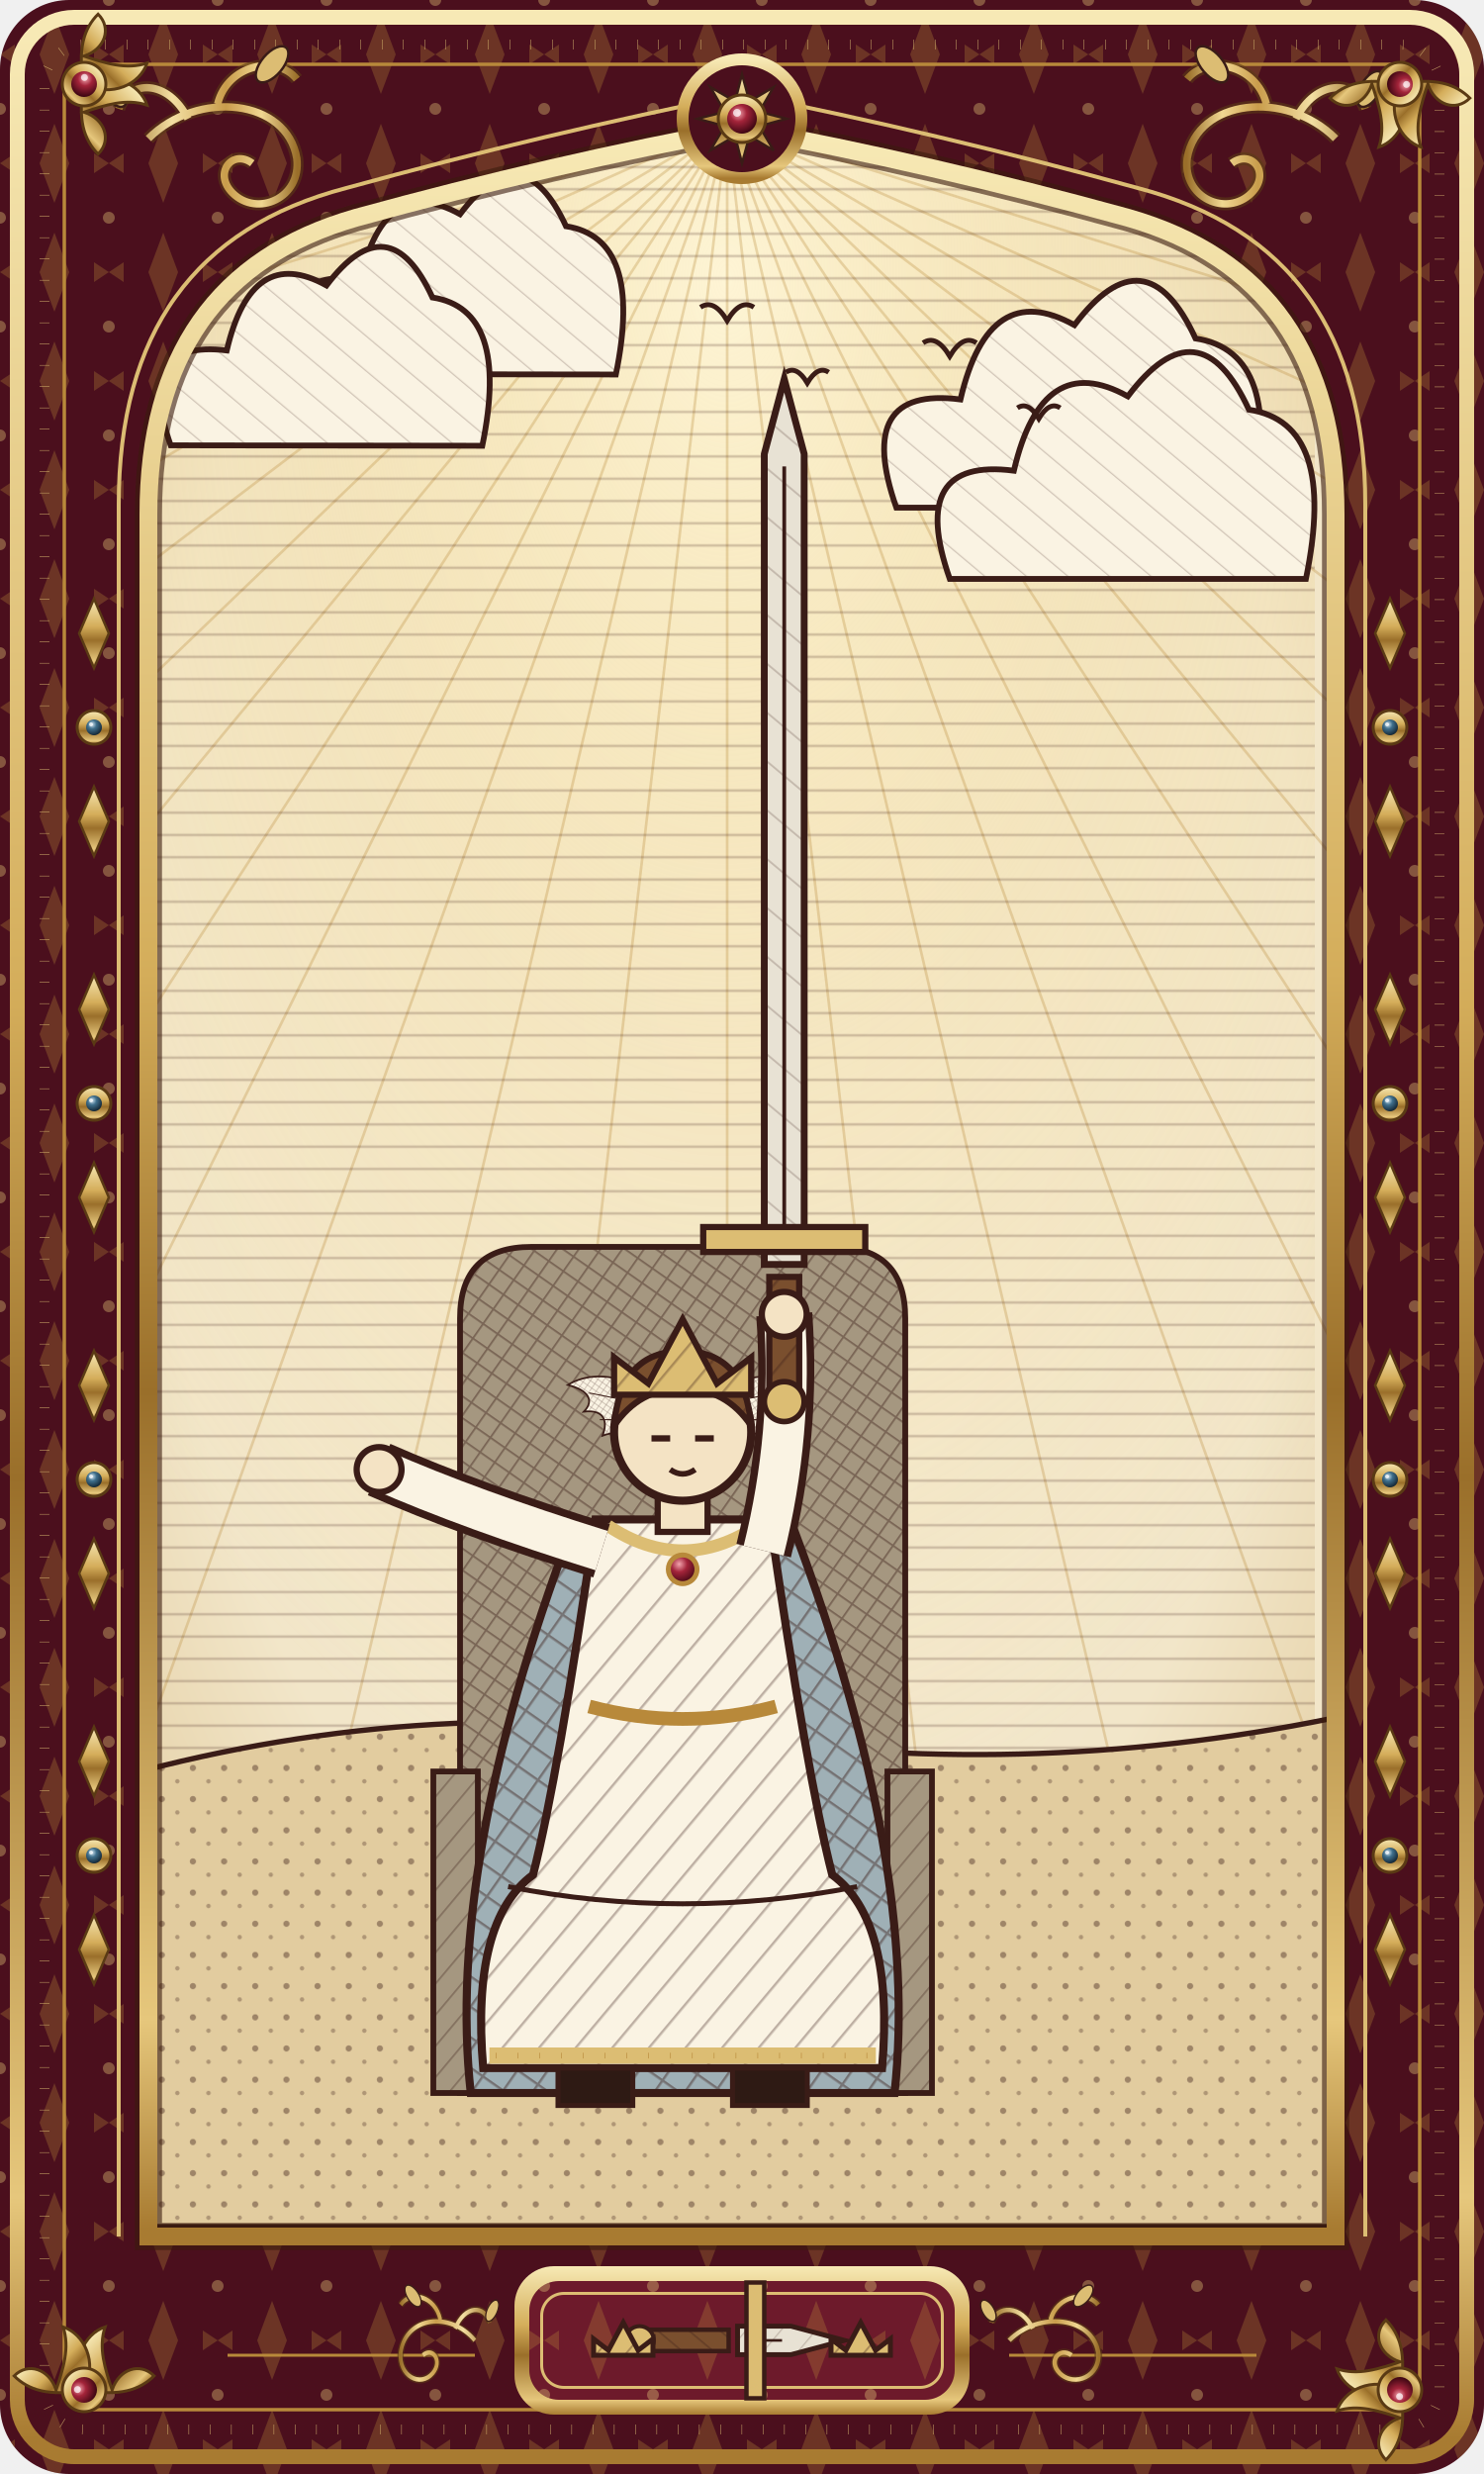
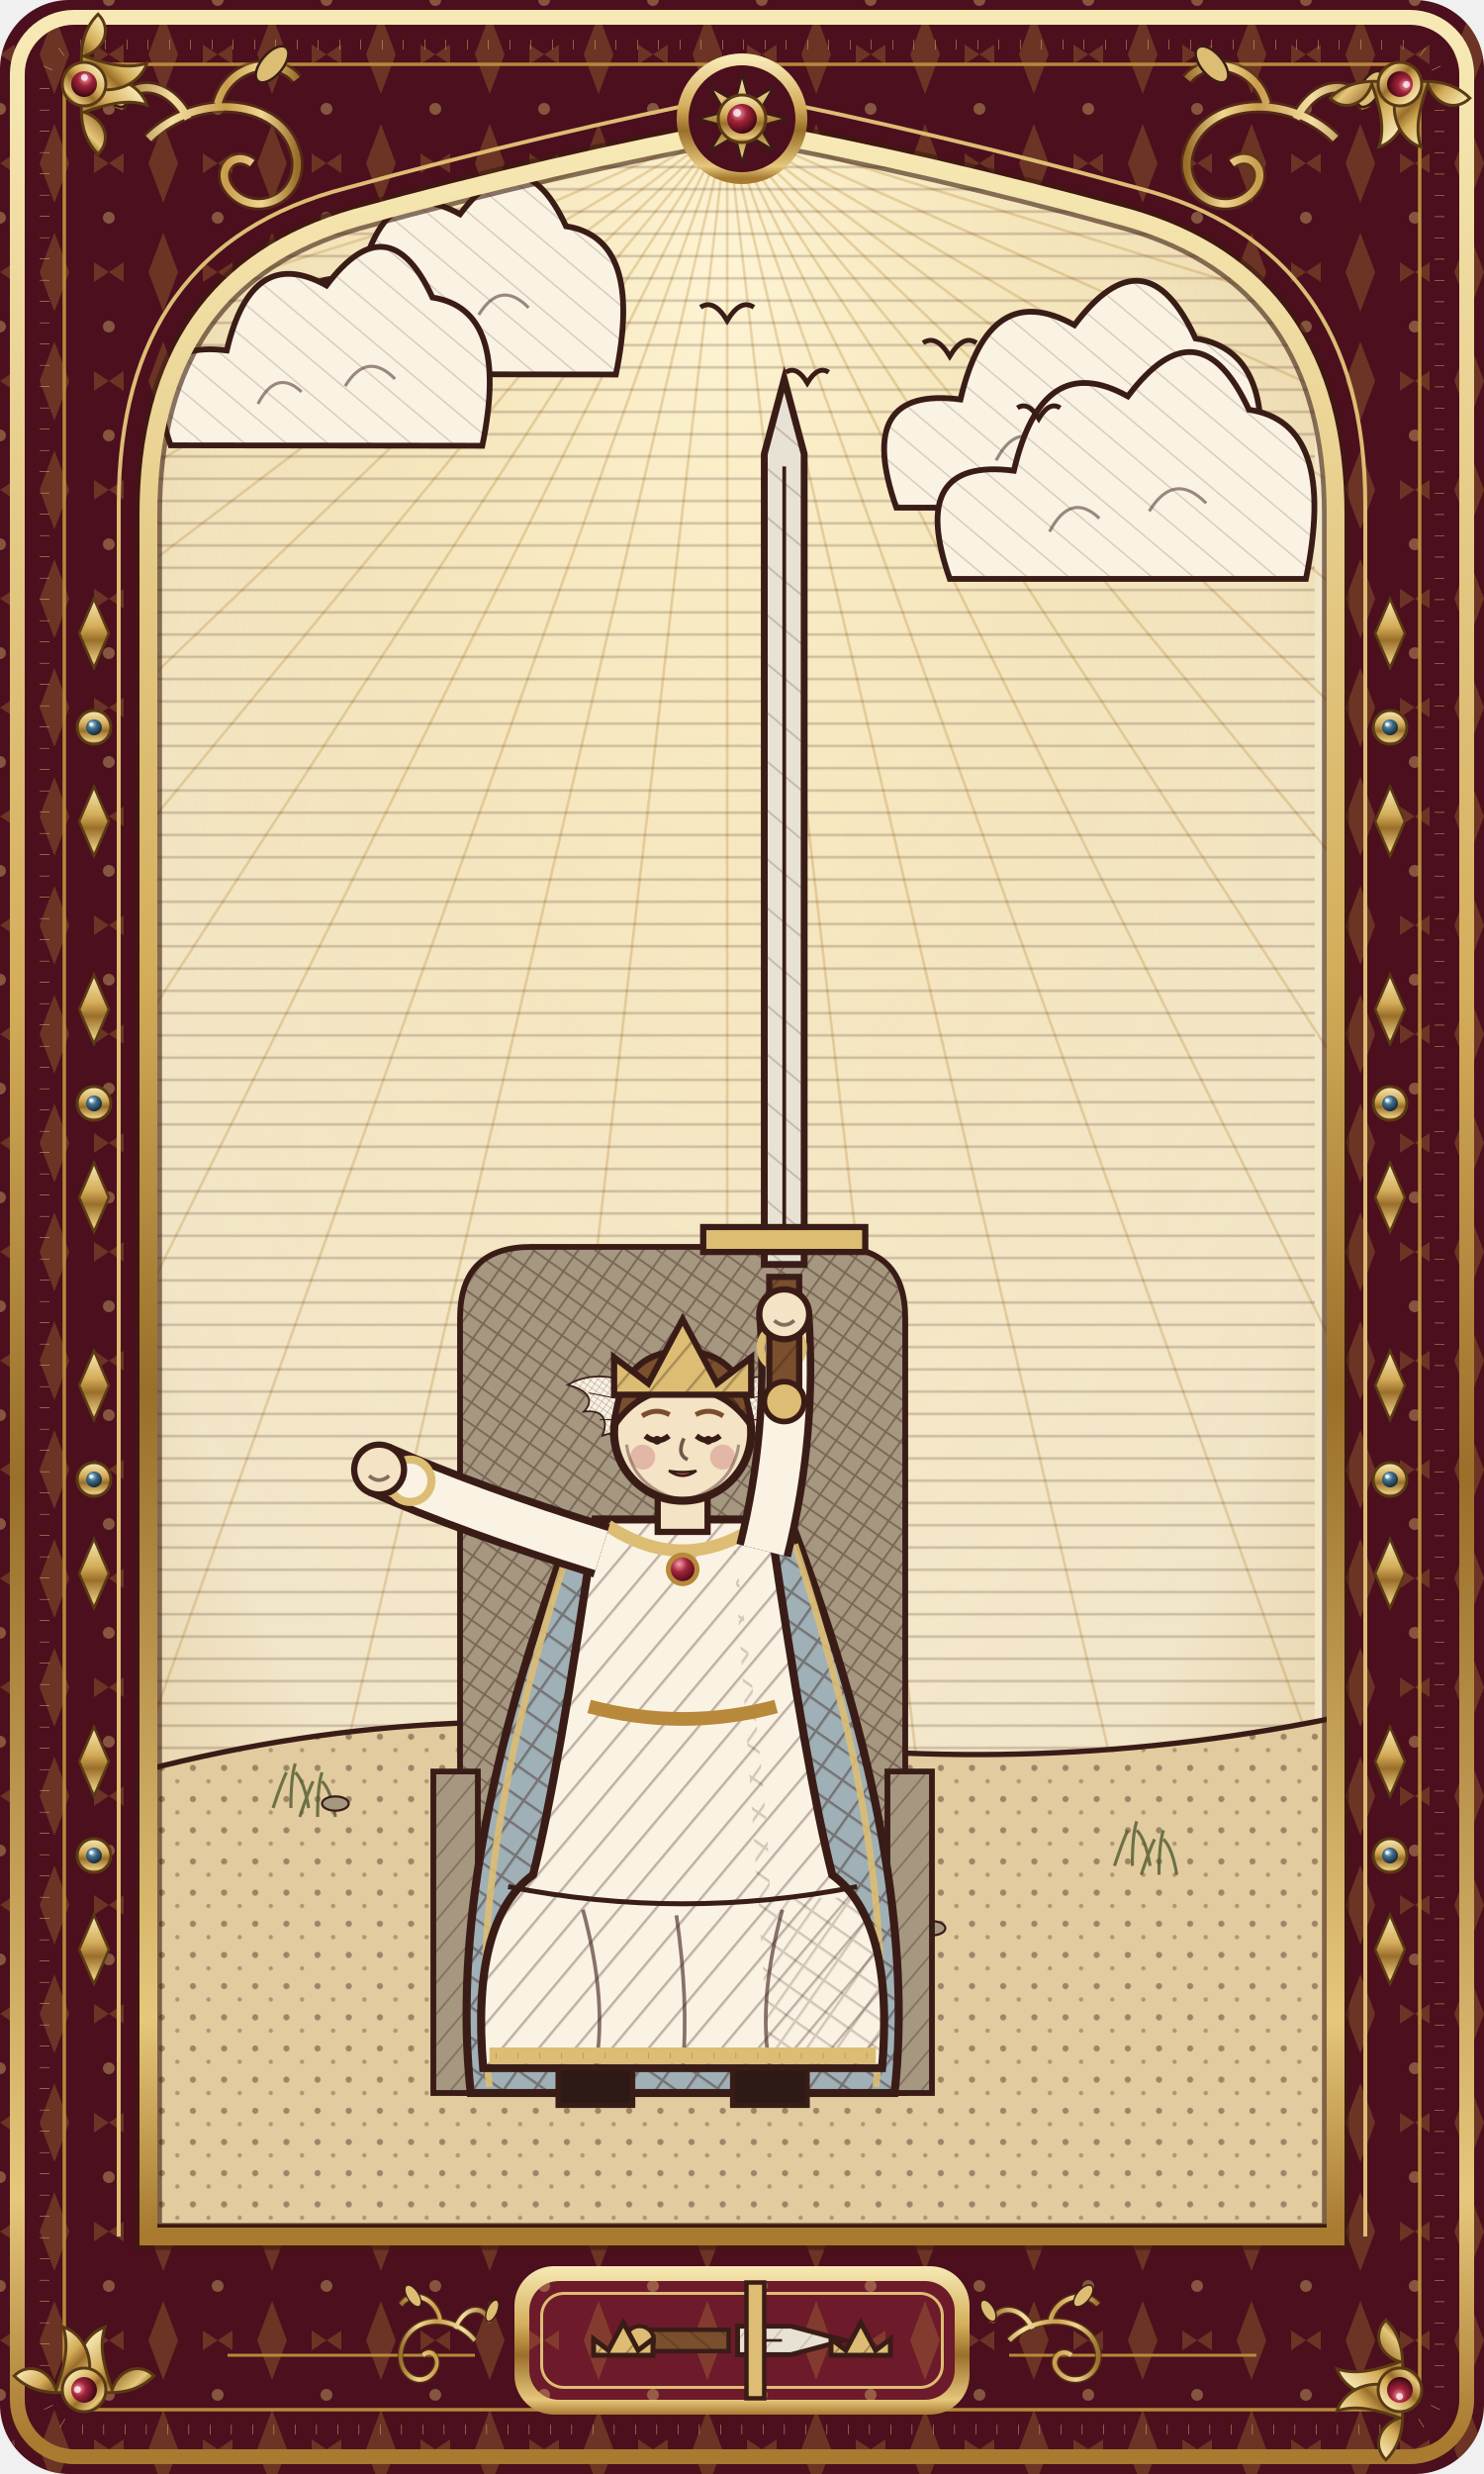
<svg xmlns="http://www.w3.org/2000/svg" width="300" height="500" viewBox="0 0 300 500">
  <defs>
    <pattern id="h" width="4.5" height="4.5" patternUnits="userSpaceOnUse" patternTransform="rotate(40)">
      <line x1="0" y1="0" x2="0" y2="4.5" stroke="#3a1c17" stroke-width="0.8" opacity="0.3" />
    </pattern>
    <pattern id="hx" width="4" height="4" patternUnits="userSpaceOnUse" patternTransform="rotate(35)">
      <path d="M0,0V4M0,0H4" stroke="#3a1c17" stroke-width="0.8" opacity="0.4" />
    </pattern>
    <pattern id="hz" width="8" height="5" patternUnits="userSpaceOnUse">
      <line x1="0" y1="2.5" x2="8" y2="2.5" stroke="#3a1c17" stroke-width="0.6" opacity="0.2" />
    </pattern>
    <pattern id="hl" width="6" height="6" patternUnits="userSpaceOnUse" patternTransform="rotate(-50)">
      <line x1="0" y1="0" x2="0" y2="6" stroke="#3a1c17" stroke-width="0.6" opacity="0.2" />
    </pattern>
    <pattern id="dots" width="7" height="7" patternUnits="userSpaceOnUse">
      <circle cx="2" cy="2" r="0.7" fill="#3a1c17" opacity="0.4" />
      <circle cx="5.5" cy="5" r="0.5" fill="#3a1c17" opacity="0.3" />
    </pattern>
    <pattern id="wv" width="24" height="9" patternUnits="userSpaceOnUse">
      <path d="M0,5 Q6,1 12,5 T24,5" fill="none" stroke="#3a1c17" stroke-width="0.7" opacity="0.4" />
    </pattern>
    <radialGradient id="pg" cx="50%" cy="42%" r="70%">
      <stop offset="0" stop-color="#f6ecd4" />
      <stop offset="0.7" stop-color="#f2e6c9" />
      <stop offset="1" stop-color="#e2cc9f" />
    </radialGradient>
    <radialGradient id="ng" cx="50%" cy="30%" r="80%">
      <stop offset="0" stop-color="#4a3a52" />
      <stop offset="1" stop-color="#2b2238" />
    </radialGradient>
    <linearGradient id="gold" x1="0" y1="0" x2="1" y2="1">
      <stop offset="0" stop-color="#dcbd73" />
      <stop offset="0.5" stop-color="#b8893a" />
      <stop offset="1" stop-color="#8e6626" />
    </linearGradient>
    <linearGradient id="gv" x1="0" y1="0" x2="0" y2="1">
      <stop offset="0" stop-color="#f7e9b5" />
      <stop offset="0.4" stop-color="#d4ad5a" />
      <stop offset="0.6" stop-color="#9a6f2a" />
      <stop offset="0.9" stop-color="#e6c77c" />
      <stop offset="1" stop-color="#a87b31" />
    </linearGradient>
    <linearGradient id="gh" x1="0" y1="0" x2="1" y2="0">
      <stop offset="0" stop-color="#9a6f2a" />
      <stop offset="0.3" stop-color="#f3dfa2" />
      <stop offset="0.6" stop-color="#c99d4c" />
      <stop offset="0.8" stop-color="#f0d791" />
      <stop offset="1" stop-color="#9a6f2a" />
    </linearGradient>
    <radialGradient id="gem" cx="38%" cy="32%" r="70%">
      <stop offset="0" stop-color="#f2a3ad" />
      <stop offset="0.4" stop-color="#a3243a" />
      <stop offset="1" stop-color="#3d0612" />
    </radialGradient>
    <radialGradient id="gemb" cx="38%" cy="32%" r="70%">
      <stop offset="0" stop-color="#cfe2ee" />
      <stop offset="0.4" stop-color="#3f6f8c" />
      <stop offset="1" stop-color="#132634" />
    </radialGradient>
    <radialGradient id="halo" cx="50%" cy="8%" r="75%">
      <stop offset="0" stop-color="#fff6d6" stop-opacity="0.9" />
      <stop offset="0.5" stop-color="#f4dc9a" stop-opacity="0.3" />
      <stop offset="1" stop-color="#f4dc9a" stop-opacity="0" />
    </radialGradient>
    <pattern id="damask" width="22" height="22" patternUnits="userSpaceOnUse">
      <path d="M11,3 l3,8 l-3,8 l-3,-8Z M0,11 l3,-2 l0,4Z M22,11 l-3,-2 l0,4Z" fill="#b8893a" opacity="0.3" />
      <circle cx="0" cy="0" r="1.2" fill="#dcbd73" opacity="0.4" />
      <circle cx="22" cy="22" r="1.2" fill="#dcbd73" opacity="0.4" />
      <circle cx="22" cy="0" r="1.2" fill="#dcbd73" opacity="0.4" />
      <circle cx="0" cy="22" r="1.2" fill="#dcbd73" opacity="0.4" />
    </pattern>
    <clipPath id="panel">
      <path d="M30,452 V104 Q30,56 72,44 Q112,33 150,26 Q188,33 228,44 Q270,56 270,104 V452Z" />
    </clipPath>
    <g id="fl">
      <g transform="translate(0 0) rotate(0)">
        <path d="M0,0 C2,-6 8,-8 12,-6 C8,-4 6,0 4,4 C8,2 12,4 12,8 C8,8 4,6 0,0Z" fill="url(#gv)" stroke="#5a3a14" stroke-width="0.6" />
        <path d="M0,0 C6,-2 8,-8 6,-12 C4,-8 0,-6 -4,-4 C-2,-8 -4,-12 -8,-12 C-8,-8 -6,-4 0,0Z" fill="url(#gv)" stroke="#5a3a14" stroke-width="0.6" />
        <circle cx="0" cy="0" r="4.4" fill="url(#gv)" stroke="#5a3a14" stroke-width="0.6" />
        <circle cx="0" cy="0" r="2.6" fill="url(#gem)" />
        <circle cx="-0.9" cy="-1" r="0.7" fill="#fff" opacity="0.7" />
      </g>
    </g>
    <g id="cu">
      <g transform="">
        <path d="M0,0 C10,-10 28,-8 30,4 C31,12 22,16 17,11 C13,7 17,2 21,5 M8,-4 C4,-12 -4,-12 -6,-6 M14,-7 C16,-15 26,-17 30,-12" fill="none" stroke="#5a3a14" stroke-width="2.6" opacity="0.6" />
        <path d="M0,0 C10,-10 28,-8 30,4 C31,12 22,16 17,11 C13,7 17,2 21,5 M8,-4 C4,-12 -4,-12 -6,-6 M14,-7 C16,-15 26,-17 30,-12" fill="none" stroke="url(#gh)" stroke-width="1.5" />
        <ellipse cx="25" cy="-15" rx="2.2" ry="4.4" fill="#dcbd73" stroke="#3a1c17" stroke-width="0.5" transform="rotate(40 25 -15)" />
        <ellipse cx="-7" cy="-10" rx="2" ry="4" fill="#dcbd73" stroke="#3a1c17" stroke-width="0.5" transform="rotate(-30 -7 -10)" />
      </g>
    </g>
    <g id="gb">
      <circle cx="0" cy="0" r="3.4" fill="url(#gv)" stroke="#5a3a14" stroke-width="0.6" />
      <circle cx="0" cy="0" r="1.6" fill="url(#gemb)" />
      <circle cx="-0.6" cy="-0.6" r="0.4" fill="#fff" opacity="0.7" />
    </g>
    <path id="dm" d="M0,-7 L3,0 L0,7 L-3,0Z" fill="url(#gv)" stroke="#5a3a14" stroke-width="0.5" />
  </defs>
  <rect x="0" y="0" width="300" height="500" rx="14" fill="#4b0f1d" />
  <rect x="0" y="0" width="300" height="500" rx="14" fill="url(#damask)" />
  <rect x="3.5" y="3.5" width="293" height="493" rx="11.5" fill="none" stroke="url(#gv)" stroke-width="3" />
  <rect x="9" y="9" width="282" height="482" rx="8" fill="none" stroke="#dcbd73" stroke-width="2" stroke-dasharray="0.1 4.2" opacity="0.9" />
  <rect x="13" y="13" width="274" height="474" rx="6" fill="none" stroke="#b8893a" stroke-width="0.7" />
  <path d="M30,452 V104 Q30,56 72,44 Q112,33 150,26 Q188,33 228,44 Q270,56 270,104 V452Z" fill="#f2e6c9" />
  <g clip-path="url(#panel)">
    <g transform="translate(12 9) scale(0.9)">
      <rect x="18" y="18" width="264" height="464" fill="url(#pg)" />
      <rect x="18" y="18" width="264" height="464" fill="url(#halo)" />
      <path d="M150,18 L-262.6,96.7 M150,18 L-250.8,143.6 M150,18 L-233.7,188.8 M150,18 L-211.5,231.8 M150,18 L-184.5,271.9 M150,18 L-153.1,308.7 M150,18 L-117.7,341.6 M150,18 L-78.7,370.2 M150,18 L-36.7,394.2 M150,18 L7.7,413.2 M150,18 L54.1,426.9 M150,18 L101.7,435.2 M150,18 L150,438 M150,18 L198.3,435.2 M150,18 L245.9,426.9 M150,18 L292.3,413.2 M150,18 L336.8,394.2 M150,18 L378.8,370.2 M150,18 L417.7,341.6 M150,18 L453.1,308.7 M150,18 L484.5,271.9 M150,18 L511.5,231.8 M150,18 L533.7,188.8 M150,18 L550.8,143.6 M150,18 L562.6,96.7 " stroke="#b8893a" stroke-width="0.6" opacity="0.3" />
      <rect x="18" y="18" width="264" height="464" fill="url(#hz)" />
      <g fill="#faf3e3" stroke="#3a1c17" stroke-width="1.3">
        <path id="q44" d="M55,74 q-8.4,-23.9 12.6,-21.3 q5.6,-23.9 22.4,-14.6 q14,-18.6 23.8,2.7 q17.5,2.7 11.2,33.3Z" />
      </g>
      <use href="#q44" fill="url(#hl)" />
+       <path d="M74.6,64.7 q4.2,-8 9.8,-2.7 M94.2,60.7 q4.9,-8 11.2,-1.6" fill="none" stroke="#3a1c17" stroke-width="0.7" opacity="0.5" />
      <g fill="#faf3e3" stroke="#3a1c17" stroke-width="1.3">
        <path id="q45" d="M188,104 q-9.6,-27.4 14.4,-24.3 q6.4,-27.4 25.6,-16.7 q16,-21.3 27.2,3 q20,3 12.8,38Z" />
      </g>
      <use href="#q45" fill="url(#hl)" />
+       <path d="M210.4,93.4 q4.8,-9.1 11.2,-3 M232.8,88.8 q5.6,-9.1 12.8,-1.8" fill="none" stroke="#3a1c17" stroke-width="0.7" opacity="0.5" />
      <path d="M144,59 q3,-2 6,3 q3,-5 6,-3" fill="none" stroke="#3a1c17" stroke-width="1.1" />
      <path d="M163.2,73.6 q2.4,-1.6 4.8,2.4 q2.4,-4 4.8,-2.4" fill="none" stroke="#3a1c17" stroke-width="1.1" />
      <g fill="#faf3e3" stroke="#3a1c17" stroke-width="1.3">
        <path id="q3z" d="M25,90 q-8.4,-23.9 12.6,-21.3 q5.6,-23.9 22.4,-14.6 q14,-18.6 23.8,2.7 q17.5,2.7 11.2,33.3Z" />
      </g>
      <use href="#q3z" fill="url(#hl)" />
+       <path d="M44.6,80.7 q4.2,-8 9.8,-2.7 M64.2,76.7 q4.9,-8 11.2,-1.6" fill="none" stroke="#3a1c17" stroke-width="0.7" opacity="0.5" />
      <g fill="#faf3e3" stroke="#3a1c17" stroke-width="1.3">
        <path id="q40" d="M200,120 q-9.6,-27.4 14.4,-24.3 q6.4,-27.4 25.6,-16.7 q16,-21.3 27.2,3 q20,3 12.8,38Z" />
      </g>
      <use href="#q40" fill="url(#hl)" />
+       <path d="M222.4,109.4 q4.8,-9.1 11.2,-3 M244.8,104.8 q5.6,-9.1 12.8,-1.8" fill="none" stroke="#3a1c17" stroke-width="0.7" opacity="0.5" />
      <path d="M194,67 q3,-2 6,3 q3,-5 6,-3" fill="none" stroke="#3a1c17" stroke-width="1.1" />
      <path d="M215.2,81.6 q2.4,-1.6 4.8,2.4 q2.4,-4 4.8,-2.4" fill="none" stroke="#3a1c17" stroke-width="1.1" />
      <path d="M10,390 Q80,370 150,380 T290,375 V490 H10Z" fill="#e2cc9f" stroke="#3a1c17" stroke-width="1.2" />
      <path d="M10,390 Q80,370 150,380 T290,375 V490 H10Z" fill="url(#dots)" />
+       <path d="M182,424 q2,-6 3,-8 M186,424 q0,-7 1,-10 M190,424 q-1,-6 -3,-8 M243,411 q2,-6 3,-8 M247,411 q0,-7 1,-10 M251,411 q-1,-6 -3,-8 M54,398 q2,-6 3,-8 M58,398 q0,-7 1,-10 M62,398 q-1,-6 -3,-8 M115,435 q2,-6 3,-8 M119,435 q0,-7 1,-10 M123,435 q-1,-6 -3,-8 M176,422 q2,-6 3,-8 M180,422 q0,-7 1,-10 M184,422 q-1,-6 -3,-8 M237,409 q2,-6 3,-8 M241,409 q0,-7 1,-10 M245,409 q-1,-6 -3,-8 M48,396 q2,-6 3,-8 M52,396 q0,-7 1,-10 M56,396 q-1,-6 -3,-8 M109,433 q2,-6 3,-8 M113,433 q0,-7 1,-10 M117,433 q-1,-6 -3,-8 M170,420 q2,-6 3,-8 M174,420 q0,-7 1,-10 M178,420 q-1,-6 -3,-8 " fill="none" stroke="#4f5a30" stroke-width="0.7" opacity="0.8" />
+       <ellipse cx="196" cy="423" rx="3" ry="1.6" fill="#a59780" stroke="#3a1c17" stroke-width="0.5" />
+       <ellipse cx="129" cy="434" rx="3" ry="1.6" fill="#a59780" stroke="#3a1c17" stroke-width="0.5" />
+       <ellipse cx="62" cy="395" rx="3" ry="1.6" fill="#a59780" stroke="#3a1c17" stroke-width="0.5" />
      <g transform="translate(140 460)">
        <path d="M-50,0 V-174 Q-50,-190 -34,-190 H34 Q50,-190 50,-174 V0Z" fill="#a59780" stroke="#3a1c17" stroke-width="1.3" />
        <path d="M-50,0 V-174 Q-50,-190 -34,-190 H34 Q50,-190 50,-174 V0Z" fill="url(#hx)" />
        <path d="M-56,-72.2h10v72.2h-10Z" fill="#a59780" stroke="#3a1c17" stroke-width="1.3" />
        <path d="M-56,-72.2h10v72.2h-10Z" fill="url(#h)" />
        <path d="M46,-72.2h10v72.2h-10Z" fill="#a59780" stroke="#3a1c17" stroke-width="1.3" />
        <path d="M46,-72.2h10v72.2h-10Z" fill="url(#h)" />
        <g transform="translate(0 -150) scale(0.3 0.3)">
          <g fill="#faf3e3" stroke="#3a1c17" stroke-width="1.3">
            <path id="q41" d="M0,0 C-20,-30 -60,-46 -86,-30 C-70,-26 -66,-18 -74,-10 C-58,-12 -56,-2 -60,8 C-44,2 -36,10 -36,18 C-22,10 -10,10 0,14Z" />
          </g>
          <use href="#q41" fill="url(#hx)" />
          <path d="M-20,-14 L-70,-24 M-18,-4 L-62,-4 M-14,6 L-46,12" fill="none" stroke="#3a1c17" stroke-width="0.8" />
          <g transform="scale(-1 1)">
            <g fill="#faf3e3" stroke="#3a1c17" stroke-width="1.3">
              <path id="q42" d="M0,0 C-20,-30 -60,-46 -86,-30 C-70,-26 -66,-18 -74,-10 C-58,-12 -56,-2 -60,8 C-44,2 -36,10 -36,18 C-22,10 -10,10 0,14Z" />
            </g>
            <use href="#q42" fill="url(#hx)" />
            <path d="M-20,-14 L-70,-24 M-18,-4 L-62,-4 M-14,6 L-46,12" fill="none" stroke="#3a1c17" stroke-width="0.8" />
          </g>
        </g>
      </g>
      <g transform="translate(140 460) scale(1.4 1.4)">
        <path d="M-18,-90 Q-38,-36.8 -34,0 L34,0 Q38,-36.8 18,-90Z" fill="#9fb0b6" stroke="#3a1c17" stroke-width="1.3" />
        <path d="M-18,-90 Q-38,-36.8 -34,0 L34,0 Q38,-36.8 18,-90Z" fill="url(#hx)" />
+         <path d="M-18,-88 Q-35,-36.8 -31,-1 M18,-88 Q35,-36.8 31,-1" fill="none" stroke="#dcbd73" stroke-width="1.1" opacity="0.9" />
        <g fill="#faf3e3" stroke="#3a1c17" stroke-width="1.3">
          <path id="q43" d="M-14,-92 Q-20,-50.6 -24,-35 Q-34,-27.6 -32,-4 L32,-4 Q34,-27.6 24,-35 Q20,-50.6 14,-92Z" />
        </g>
        <use href="#q43" fill="url(#h)" />
        <path d="M-28,-33.1 Q0,-27.6 28,-33.1" fill="none" stroke="#3a1c17" stroke-width="0.8" />
        <path d="M-20,-4 h12 v6 h-12Z M8,-4 h12 v6 h-12Z" fill="#2e1a14" stroke="#3a1c17" stroke-width="0.8" />
+         <path d="M8,-90 Q14,-46 14,-31.3 L28,-31.3 Q34,-27.6 32,-4 L14,-4Z" fill="url(#hx)" opacity="0.5" />
+         <path d="M-14,-4 Q-12,-14.7 -16,-29.4 M0,-4 Q1,-14.7 -1,-28.5 M14,-4 Q12,-14.7 16,-29.4" fill="none" stroke="#3a1c17" stroke-width="0.6" opacity="0.6" />
        <path d="M-15,-62 Q0,-58 15,-62" fill="none" stroke="#b8893a" stroke-width="2.2" />
        <path d="M-12,-91 Q0,-83 12,-91" fill="none" stroke="#dcbd73" stroke-width="2" />
        <circle cx="0" cy="-84" r="2.3" fill="url(#gem)" stroke="#b8893a" stroke-width="0.8" />
        <path d="M-31,-6 H31" fill="none" stroke="#dcbd73" stroke-width="2.6" />
        <path d="M-30,-6 H30" fill="none" stroke="#b8893a" stroke-width="0.9" stroke-dasharray="0.1 3.4" />
        <path d="M-4,-90 v-6 h8 v6Z" fill="#f4e3c4" stroke="#3a1c17" stroke-width="1" />
        <circle cx="0" cy="-106" r="11" fill="#f4e3c4" stroke="#3a1c17" stroke-width="1.3" />
        <path d="M-11,-107 q1,-12 11,-12 q10,0 11,12 q-4,-6 -11,-6 q-7,0 -11,6Z" fill="#7a4f2e" stroke="#3a1c17" stroke-width="1" />
        <path d="M-11,-107 q1,-12 11,-12 q10,0 11,12 q-4,-6 -11,-6 q-7,0 -11,6Z" fill="url(#h)" />
-         <path d="M-5,-105 h3 M2,-105 h3" fill="none" stroke="#3a1c17" stroke-width="1" />
-         <path d="M-2,-100 q2,1.4 4,0" fill="none" stroke="#3a1c17" stroke-width="0.9" />
+         <path d="M-8,-110 q3,-6 8,-8 M-3,-112 q3,-4 7,-6 M3,-112 q3,-2 6,2" fill="none" stroke="#3a1c17" stroke-width="0.5" opacity="0.6" />
+         <path d="M-6.5,-108.6 q2.2,-1.4 4.4,-0.2 M2.1,-108.8 q2.2,-1.2 4.4,0.2" fill="none" stroke="#7a4f2e" stroke-width="0.8" />
+         <path d="M-6,-105.4 q1.9,1.5 3.8,0 M2.2,-105.4 q1.9,1.5 3.8,0" fill="none" stroke="#3a1c17" stroke-width="0.9" />
+         <circle cx="-4.1" cy="-104.7" r="0.7" fill="#3a1c17" />
+         <circle cx="4.1" cy="-104.7" r="0.7" fill="#3a1c17" />
+         <path d="M0.2,-105 q-1.2,2.6 0.6,3.4" fill="none" stroke="#3a1c17" stroke-width="0.6" opacity="0.7" />
+         <path d="M-2.2,-99.8 q2.2,1.6 4.4,0 q-2.2,0.4 -4.4,0Z" fill="#b8505a" stroke="#3a1c17" stroke-width="0.4" />
+         <circle cx="-6.4" cy="-102" r="2" fill="#b8505a" opacity="0.3" />
+         <circle cx="6.4" cy="-102" r="2" fill="#b8505a" opacity="0.3" />
+         <path d="M-9,-104 q1,7 9,9 q8,-2 9,-9" fill="none" stroke="#3a1c17" stroke-width="0.5" opacity="0.4" />
        <g transform="translate(0 0)">
          <path d="M-11,-112 L-11,-118 L-5.5,-113.8 L0,-124.1 L5.5,-113.8 L11,-118 L11,-112Z" fill="#dcbd73" stroke="#3a1c17" stroke-width="1" />
          <path d="M-11,-112 L-11,-118 L-5.5,-113.8 L0,-124.1 L5.5,-113.8 L11,-118 L11,-112Z" fill="url(#h)" />
        </g>
        <path d="M-13,-87 Q-33.9,-93.5 -48.7,-100" fill="none" stroke="#3a1c17" stroke-width="9" />
        <path d="M-13,-87 Q-33.9,-93.5 -48.7,-100" fill="none" stroke="#faf3e3" stroke-width="6.6" />
+         <circle cx="-43.7" cy="-98.2" r="3.4" fill="none" stroke="#dcbd73" stroke-width="1.3" />
        <path d="M13,-87 Q17.7,-105.9 16.3,-124.9" fill="none" stroke="#3a1c17" stroke-width="9" />
        <path d="M13,-87 Q17.7,-105.9 16.3,-124.9" fill="none" stroke="#faf3e3" stroke-width="6.6" />
+         <circle cx="15.9" cy="-119.6" r="3.4" fill="none" stroke="#dcbd73" stroke-width="1.3" />
        <g transform="translate(16.3 -124.9) rotate(0)">
          <path d="M-3.2,-8 L-3.2,-138 L0,-150 L3.2,-138 L3.2,-8Z" fill="#e8e2d4" stroke="#3a1c17" stroke-width="1.1" />
          <path d="M-3.2,-8 L-3.2,-138 L0,-150 L3.2,-138 L3.2,-8Z" fill="url(#hl)" />
          <path d="M0,-10 V-136" fill="none" stroke="#3a1c17" stroke-width="0.6" />
          <path d="M-13,-10 h26 v-4 h-26Z" fill="#dcbd73" stroke="#3a1c17" stroke-width="1" />
          <path d="M-2.4,-6 h4.8 v18 h-4.8Z" fill="#7a4f2e" stroke="#3a1c17" stroke-width="1" />
          <path d="M-2.4,-6 h4.8 v18 h-4.8Z" fill="url(#h)" />
          <circle cx="0" cy="14" r="3.2" fill="#dcbd73" stroke="#3a1c17" stroke-width="0.9" />
        </g>
-         <circle cx="-48.7" cy="-100" r="3.6" fill="#f4e3c4" stroke="#3a1c17" stroke-width="1" />
-         <circle cx="16.3" cy="-124.9" r="3.6" fill="#f4e3c4" stroke="#3a1c17" stroke-width="1" />
+         <circle cx="-48.7" cy="-100" r="4" fill="#f4e3c4" stroke="#3a1c17" stroke-width="1" />
+         <path d="M-50.3,-99 q1.6,1.4 3.2,0" fill="none" stroke="#3a1c17" stroke-width="0.6" opacity="0.6" />
+         <circle cx="16.3" cy="-124.9" r="4" fill="#f4e3c4" stroke="#3a1c17" stroke-width="1" />
+         <path d="M14.7,-123.9 q1.6,1.4 3.2,0" fill="none" stroke="#3a1c17" stroke-width="0.6" opacity="0.6" />
      </g>
    </g>
  </g>
  <path d="M30,452 V104 Q30,56 72,44 Q112,33 150,26 Q188,33 228,44 Q270,56 270,104 V452Z" fill="none" stroke="#3a1a0c" stroke-width="5.5" opacity="0.6" />
  <path d="M30,452 V104 Q30,56 72,44 Q112,33 150,26 Q188,33 228,44 Q270,56 270,104 V452Z" fill="none" stroke="url(#gv)" stroke-width="3.6" />
  <path d="M24,452 V102 Q24,50 70,38 Q110,27 150,19 Q190,27 230,38 Q276,50 276,102 V452" fill="none" stroke="#dcbd73" stroke-width="0.8" />
  <use href="#cu" transform="translate(30 28)" />
  <use href="#cu" transform="translate(270 28) scale(-1 1)" />
  <use href="#dm" transform="translate(19 128)" />
  <use href="#dm" transform="translate(281 128)" />
  <use href="#gb" transform="translate(19 147)" />
  <use href="#gb" transform="translate(281 147)" />
  <use href="#dm" transform="translate(19 166)" />
  <use href="#dm" transform="translate(281 166)" />
  <use href="#dm" transform="translate(19 204)" />
  <use href="#dm" transform="translate(281 204)" />
  <use href="#gb" transform="translate(19 223)" />
  <use href="#gb" transform="translate(281 223)" />
  <use href="#dm" transform="translate(19 242)" />
  <use href="#dm" transform="translate(281 242)" />
  <use href="#dm" transform="translate(19 280)" />
  <use href="#dm" transform="translate(281 280)" />
  <use href="#gb" transform="translate(19 299)" />
  <use href="#gb" transform="translate(281 299)" />
  <use href="#dm" transform="translate(19 318)" />
  <use href="#dm" transform="translate(281 318)" />
  <use href="#dm" transform="translate(19 356)" />
  <use href="#dm" transform="translate(281 356)" />
  <use href="#gb" transform="translate(19 375)" />
  <use href="#gb" transform="translate(281 375)" />
  <use href="#dm" transform="translate(19 394)" />
  <use href="#dm" transform="translate(281 394)" />
  <circle cx="150" cy="24" r="12" fill="#4b0f1d" stroke="url(#gv)" stroke-width="2.4" />
  <path d="M150,15L151.5,20.5L156.4,17.6L153.5,22.6L159,24L153.5,25.5L156.4,30.4L151.5,27.5L150,33L148.6,27.5L143.6,30.4L146.5,25.5L141,24L146.5,22.6L143.6,17.6L148.6,20.5Z" fill="url(#gv)" stroke="#3a1c17" stroke-width="0.5" />
  <circle cx="150" cy="24" r="4.8" fill="url(#gv)" stroke="#5a3a14" stroke-width="0.6" />
  <circle cx="150" cy="24" r="3" fill="url(#gem)" />
  <circle cx="149" cy="22.8" r="0.8" fill="#fff" opacity="0.7" />
  <use href="#fl" transform="translate(17 17) rotate(45)" />
  <use href="#fl" transform="translate(283 17) rotate(135)" />
  <use href="#fl" transform="translate(17 483) rotate(-45)" />
  <use href="#fl" transform="translate(283 483) rotate(-135)" />
  <path d="M40,471 H96 M204,471 H260" fill="none" stroke="url(#gh)" stroke-width="1.2" />
  <path d="M46,476 H96 M204,476 H254" fill="none" stroke="#b8893a" stroke-width="0.6" />
  <use href="#cu" transform="translate(96 473) scale(-0.5 0.6)" />
  <use href="#cu" transform="translate(204 473) scale(0.6)" />
  <rect x="104" y="458" width="92" height="30" rx="8" fill="url(#gv)" />
  <rect x="107" y="461" width="86" height="24" rx="6" fill="#6d1a2b" />
  <rect x="107" y="461" width="86" height="24" rx="6" fill="url(#damask)" />
  <rect x="109.5" y="463.5" width="81" height="19" rx="4.5" fill="none" stroke="#dcbd73" stroke-width="0.6" />
  <g transform="translate(150 473)">
    <g transform="scale(0.9) translate(-9 0) rotate(90)">
      <path d="M-3.2,-8 L-3.2,-20 L0,-32 L3.2,-20 L3.2,-8Z" fill="#e8e2d4" stroke="#3a1c17" stroke-width="1.1" />
      <path d="M-3.2,-8 L-3.2,-20 L0,-32 L3.2,-20 L3.2,-8Z" fill="url(#hl)" />
      <path d="M0,-10 V-18" fill="none" stroke="#3a1c17" stroke-width="0.6" />
      <path d="M-13,-10 h26 v-4 h-26Z" fill="#dcbd73" stroke="#3a1c17" stroke-width="1" />
      <path d="M-2.4,-6 h4.8 v18 h-4.8Z" fill="#7a4f2e" stroke="#3a1c17" stroke-width="1" />
      <path d="M-2.4,-6 h4.8 v18 h-4.8Z" fill="url(#h)" />
      <circle cx="0" cy="14" r="3.2" fill="#dcbd73" stroke="#3a1c17" stroke-width="0.9" />
    </g>
  </g>
  <g transform="translate(126 476)">
    <g fill="#dcbd73" stroke="#3a1c17" stroke-width="1">
      <path id="q46" d="M-6,0 L-6,-3.3 L-3,-1 L0,-6.6 L3,-1 L6,-3.3 L6,0Z" />
    </g>
    <use href="#q46" fill="url(#h)" />
  </g>
  <g transform="translate(174 476)">
    <g fill="#dcbd73" stroke="#3a1c17" stroke-width="1">
      <path id="q47" d="M-6,0 L-6,-3.3 L-3,-1 L0,-6.6 L3,-1 L6,-3.3 L6,0Z" />
    </g>
    <use href="#q47" fill="url(#h)" />
  </g>
</svg>
